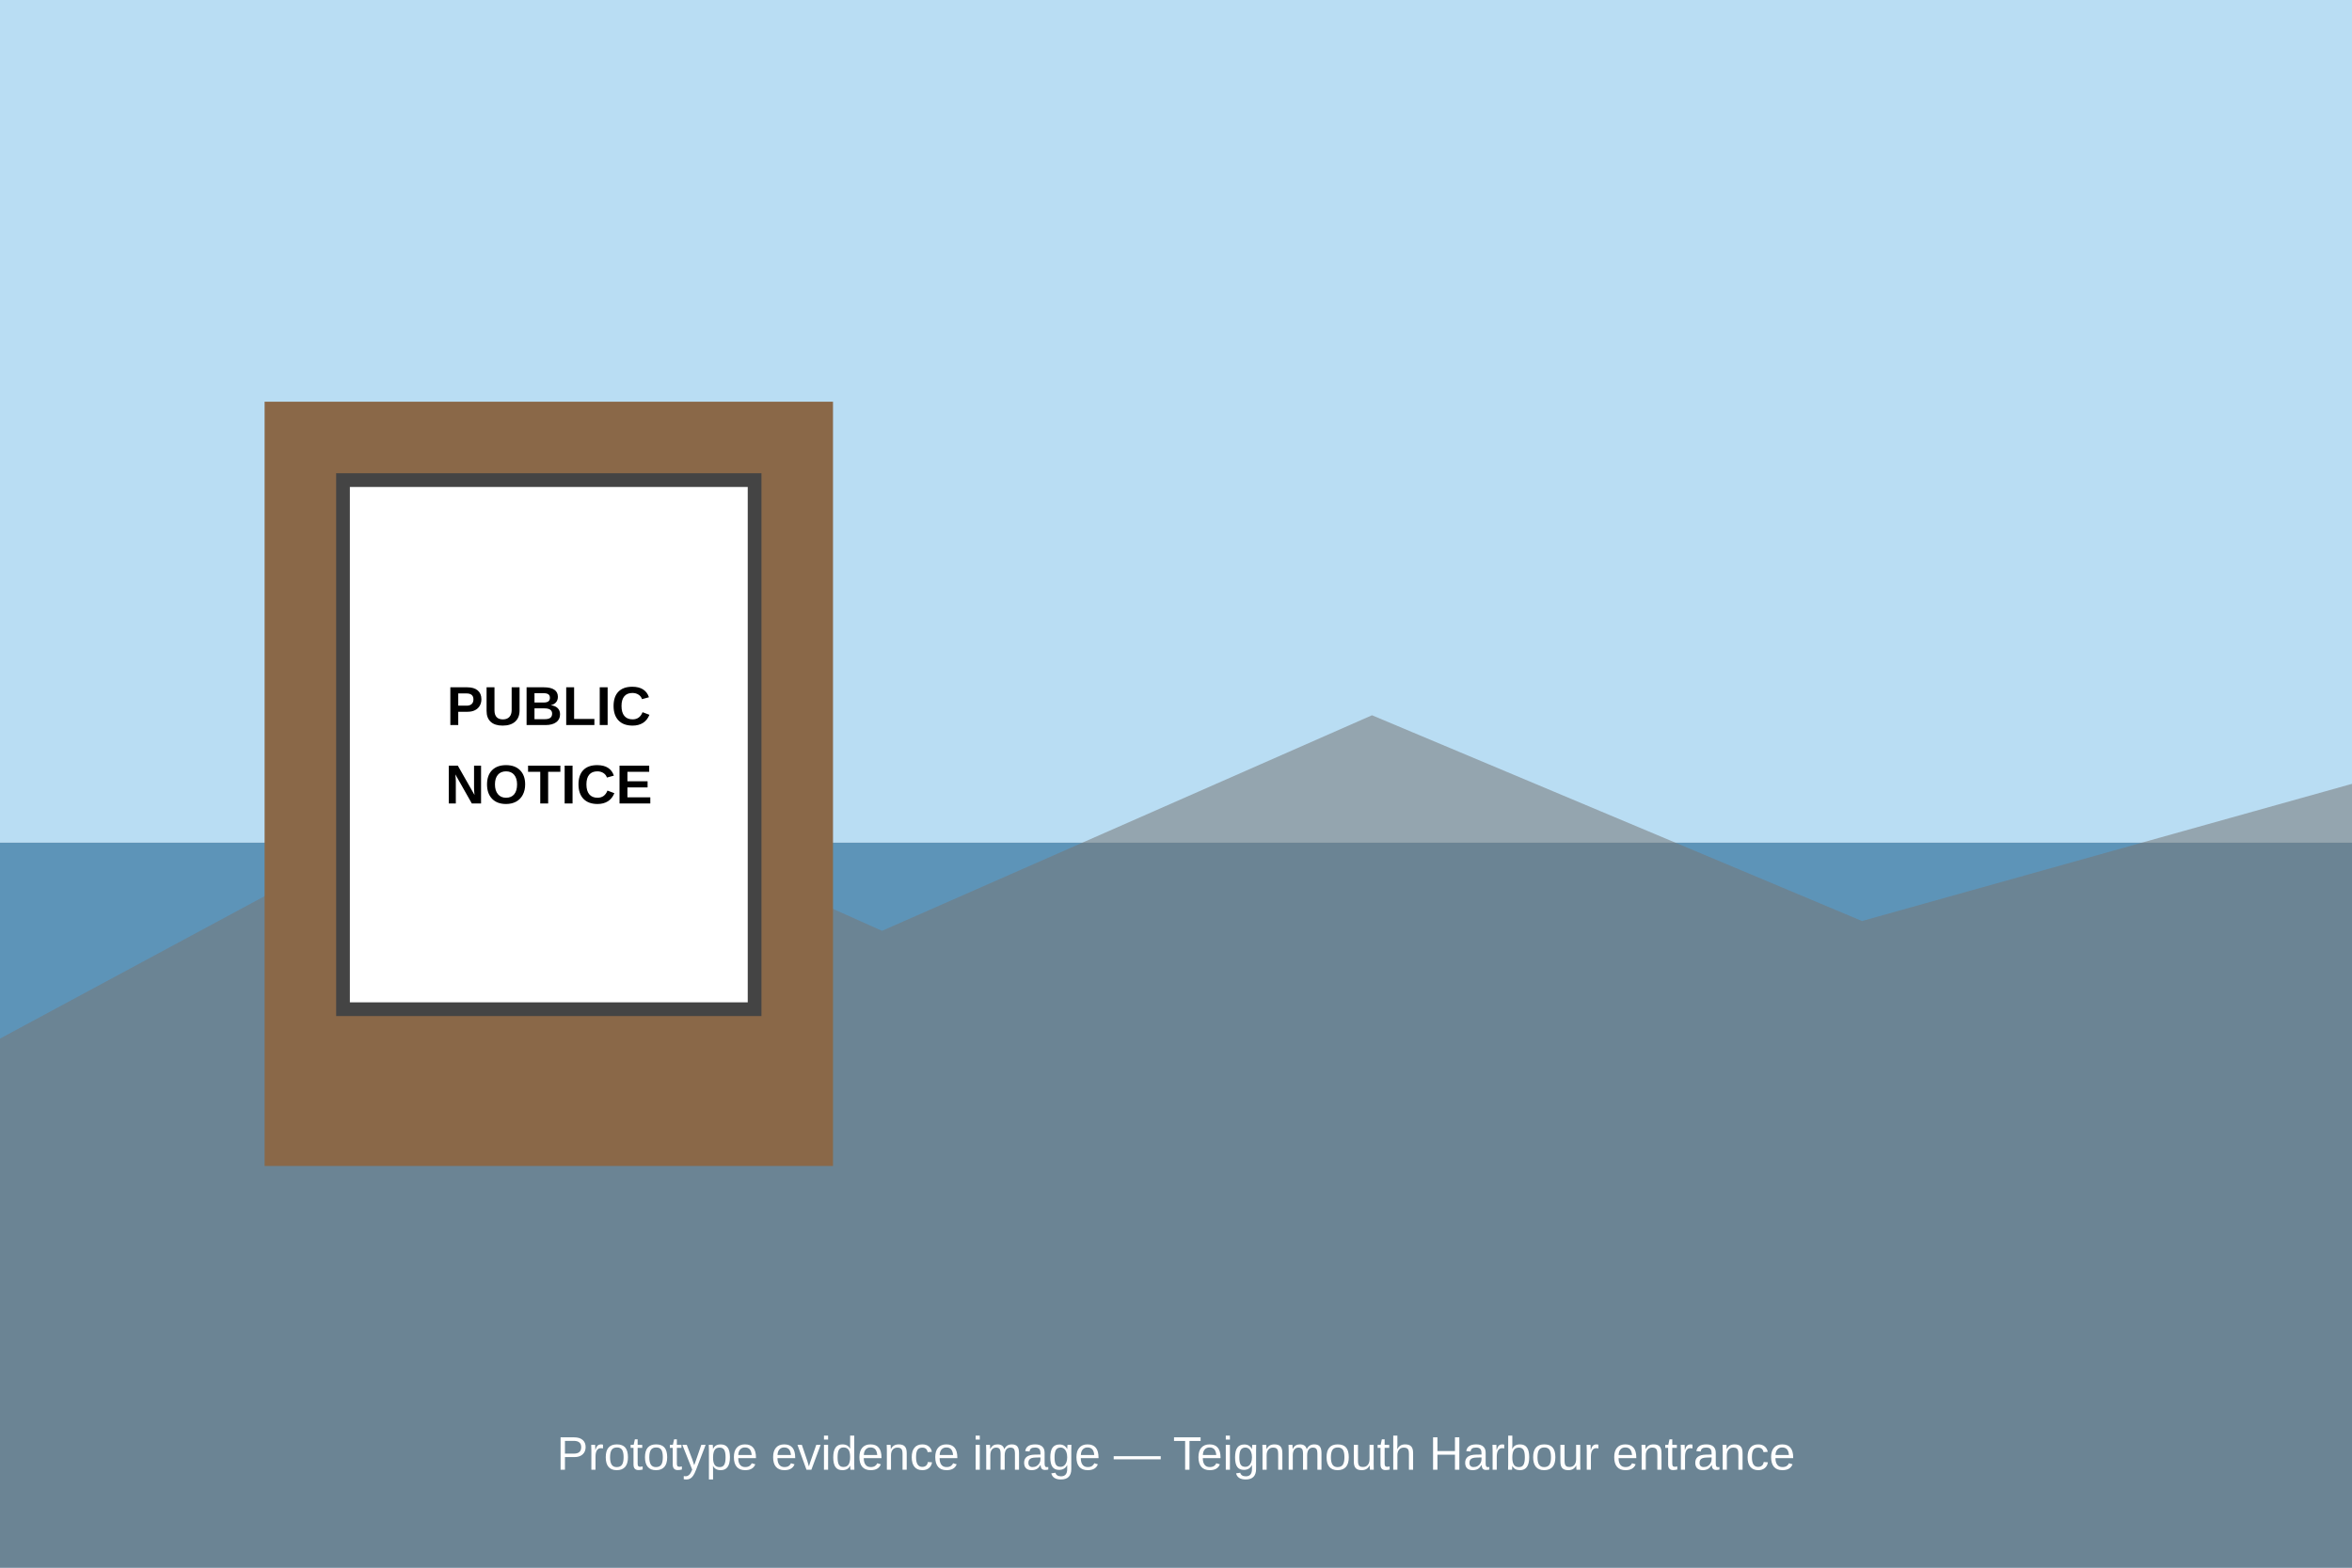
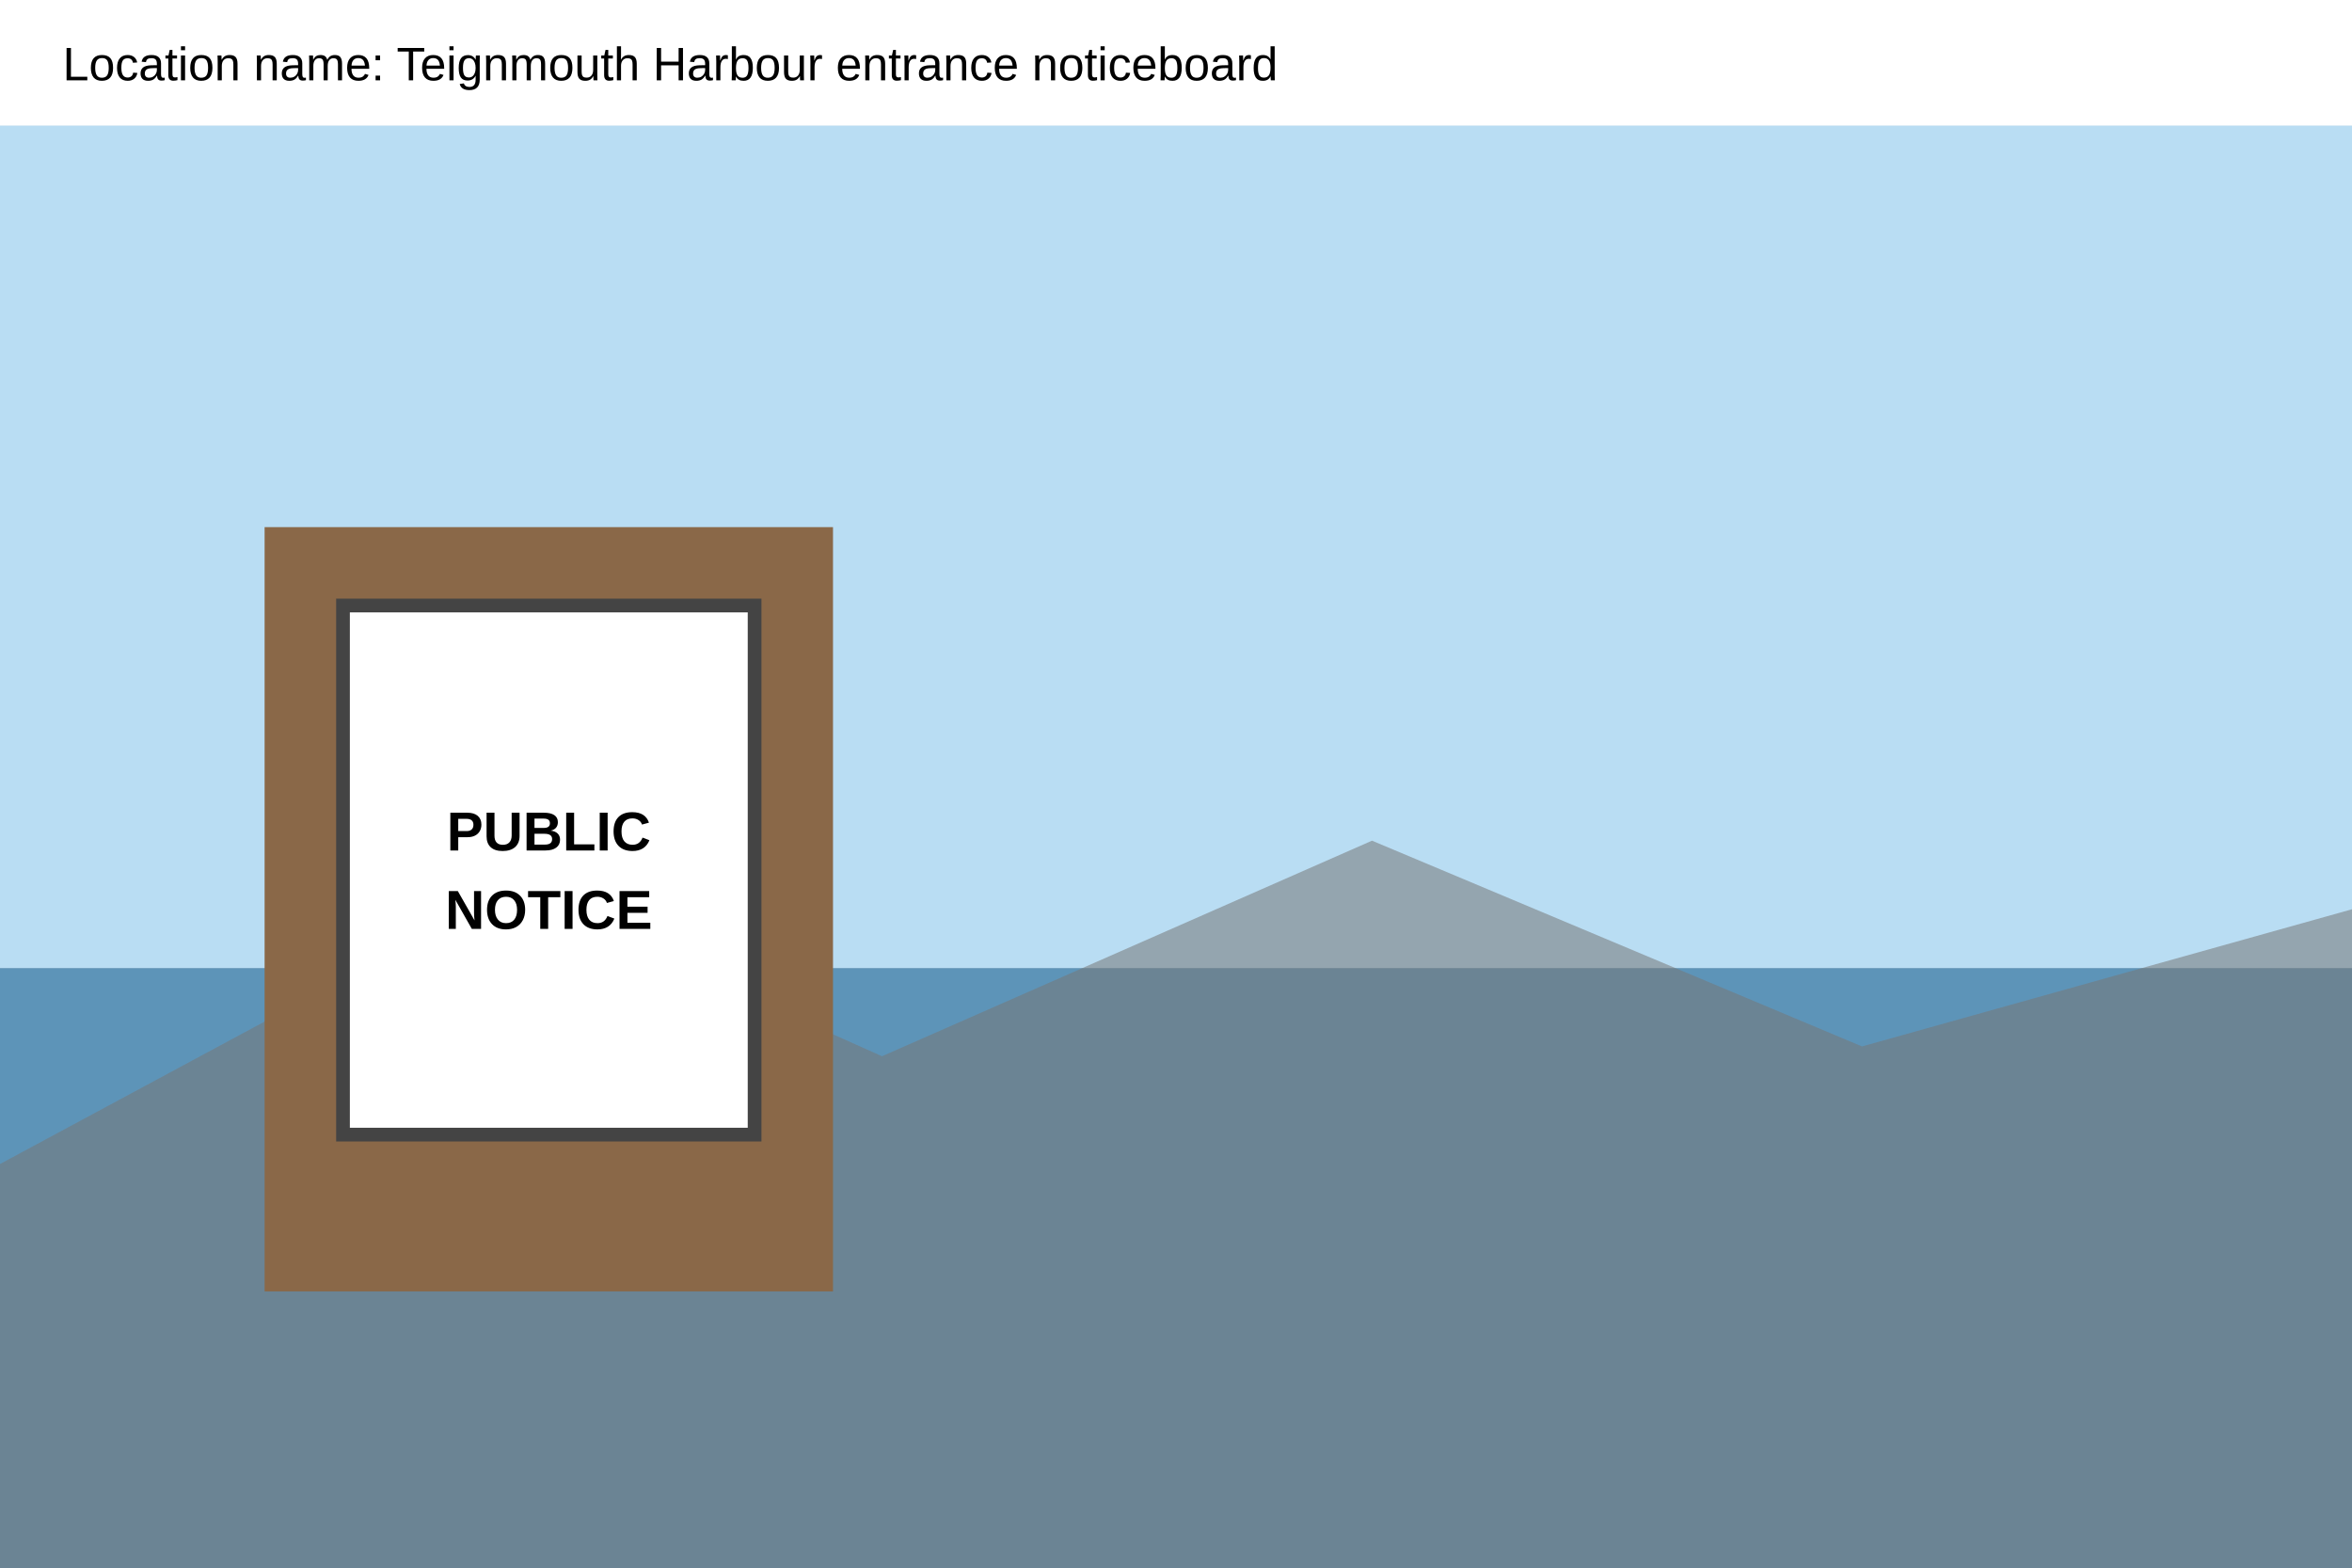
<svg xmlns="http://www.w3.org/2000/svg" width="1200" height="800" viewBox="0 0 1200 800">
-   <rect width="1200" height="430" fill="#b9ddf3" />
-   <rect y="430" width="1200" height="370" fill="#5d94b8" />
-   <path d="M0 530L260 390l190 85 250-110 250 105 250-70v400H0z" fill="#777" opacity=".55" />
-   <rect x="135" y="205" width="290" height="390" fill="#8a6848" />
-   <rect x="175" y="245" width="210" height="270" fill="#fff" stroke="#444" stroke-width="7" />
-   <text x="280" y="370" text-anchor="middle" font-family="Arial" font-size="28" font-weight="700">PUBLIC</text>
-   <text x="280" y="410" text-anchor="middle" font-family="Arial" font-size="28" font-weight="700">NOTICE</text>
-   <text x="600" y="750" text-anchor="middle" font-family="Arial" font-size="24" fill="#fff">Prototype evidence image — Teignmouth Harbour entrance</text>
+   <g transform="translate(0 64)">
+     <rect width="1200" height="430" fill="#b9ddf3" />
+     <rect y="430" width="1200" height="370" fill="#5d94b8" />
+     <path d="M0 530L260 390l190 85 250-110 250 105 250-70v400H0z" fill="#777" opacity=".55" />
+     <rect x="135" y="205" width="290" height="390" fill="#8a6848" />
+     <rect x="175" y="245" width="210" height="270" fill="#fff" stroke="#444" stroke-width="7" />
+     <text x="280" y="370" text-anchor="middle" font-family="Arial" font-size="28" font-weight="700">PUBLIC</text>
+     <text x="280" y="410" text-anchor="middle" font-family="Arial" font-size="28" font-weight="700">NOTICE</text>
+   </g>
+   <rect width="1200" height="64" fill="#fff" />
+   <text x="32" y="41" font-family="Arial" font-size="24">Location name: Teignmouth Harbour entrance noticeboard</text>
</svg>
